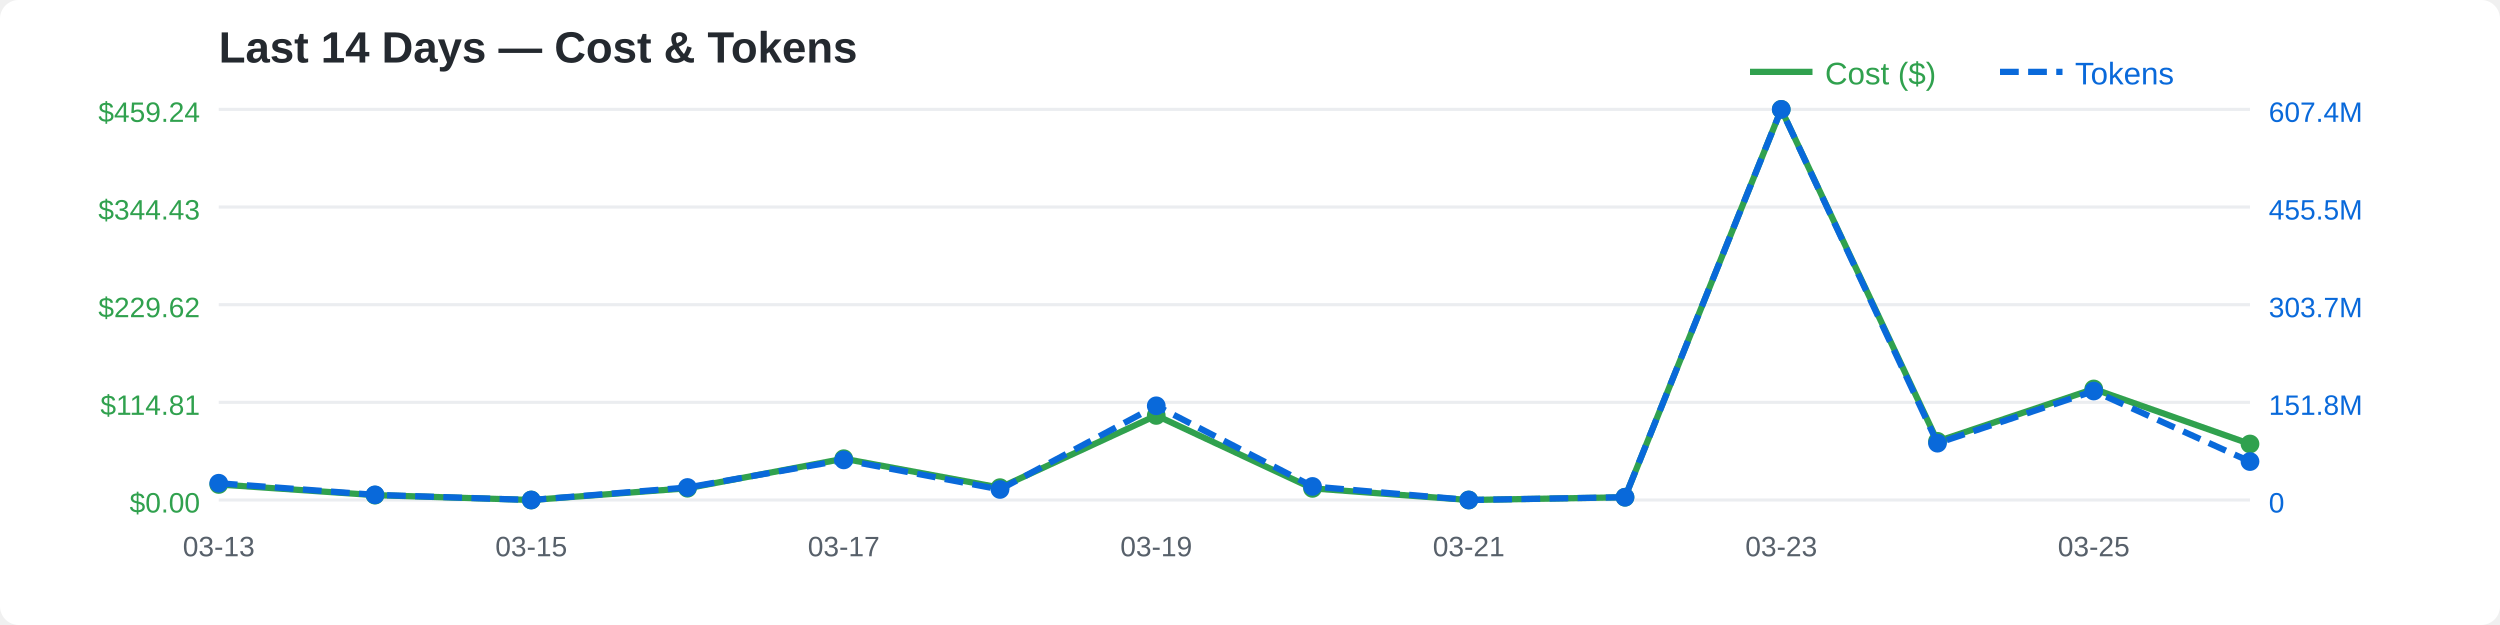
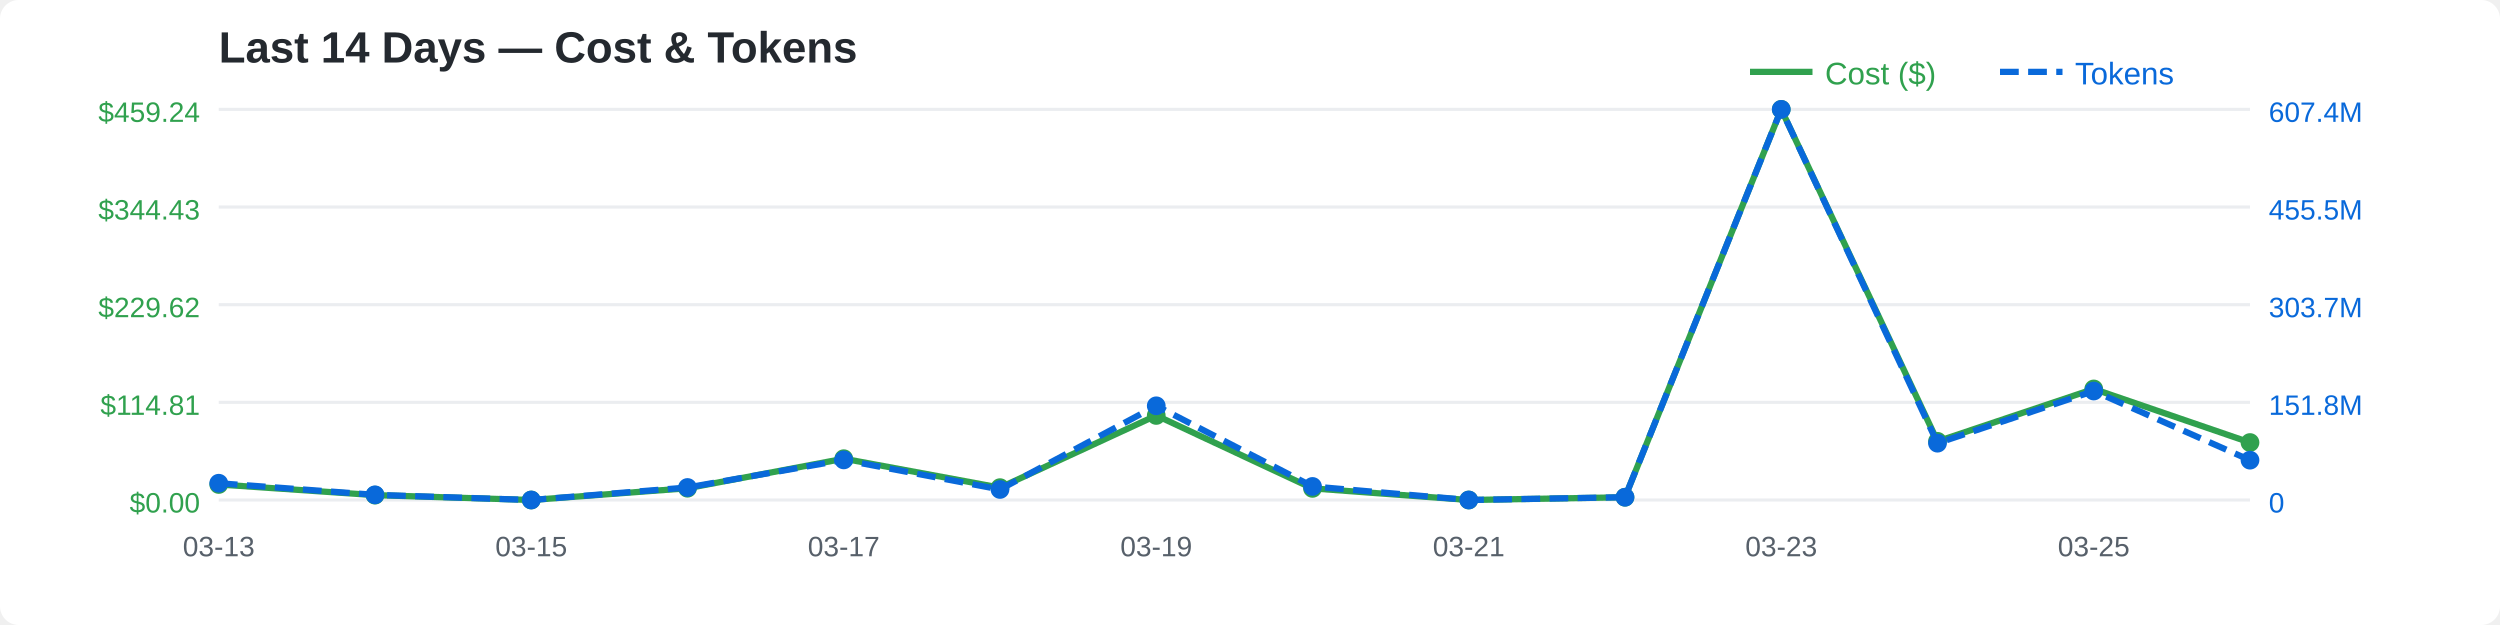
<svg xmlns="http://www.w3.org/2000/svg" width="800" height="200" viewBox="0 0 800 200">
  <rect width="800" height="200" fill="#ffffff" rx="6" />
  <text x="70" y="20" font-family="Arial, sans-serif" font-size="14" fill="#24292f" font-weight="bold">Last 14 Days — Cost &amp; Tokens</text>
  <line x1="70" y1="35.0" x2="720" y2="35.0" stroke="#ebedf0" stroke-width="1" />
  <line x1="70" y1="66.25" x2="720" y2="66.25" stroke="#ebedf0" stroke-width="1" />
  <line x1="70" y1="97.5" x2="720" y2="97.5" stroke="#ebedf0" stroke-width="1" />
  <line x1="70" y1="128.75" x2="720" y2="128.75" stroke="#ebedf0" stroke-width="1" />
  <line x1="70" y1="160.0" x2="720" y2="160.0" stroke="#ebedf0" stroke-width="1" />
  <text x="70.0" y="178" font-family="Arial, sans-serif" font-size="9" fill="#57606a" text-anchor="middle">03-13</text>
  <text x="170.0" y="178" font-family="Arial, sans-serif" font-size="9" fill="#57606a" text-anchor="middle">03-15</text>
  <text x="270.0" y="178" font-family="Arial, sans-serif" font-size="9" fill="#57606a" text-anchor="middle">03-17</text>
  <text x="370.0" y="178" font-family="Arial, sans-serif" font-size="9" fill="#57606a" text-anchor="middle">03-19</text>
  <text x="470.0" y="178" font-family="Arial, sans-serif" font-size="9" fill="#57606a" text-anchor="middle">03-21</text>
  <text x="570.0" y="178" font-family="Arial, sans-serif" font-size="9" fill="#57606a" text-anchor="middle">03-23</text>
  <text x="670.0" y="178" font-family="Arial, sans-serif" font-size="9" fill="#57606a" text-anchor="middle">03-25</text>
  <text x="64" y="39.0" font-family="Arial, sans-serif" font-size="9" fill="#30a14e" text-anchor="end">$459.24</text>
  <text x="64" y="70.25" font-family="Arial, sans-serif" font-size="9" fill="#30a14e" text-anchor="end">$344.43</text>
  <text x="64" y="101.5" font-family="Arial, sans-serif" font-size="9" fill="#30a14e" text-anchor="end">$229.62</text>
  <text x="64" y="132.75" font-family="Arial, sans-serif" font-size="9" fill="#30a14e" text-anchor="end">$114.81</text>
  <text x="64" y="164.0" font-family="Arial, sans-serif" font-size="9" fill="#30a14e" text-anchor="end">$0.00</text>
  <text x="726" y="39.0" font-family="Arial, sans-serif" font-size="9" fill="#0969da">607.4M</text>
  <text x="726" y="70.25" font-family="Arial, sans-serif" font-size="9" fill="#0969da">455.5M</text>
  <text x="726" y="101.5" font-family="Arial, sans-serif" font-size="9" fill="#0969da">303.7M</text>
  <text x="726" y="132.75" font-family="Arial, sans-serif" font-size="9" fill="#0969da">151.8M</text>
  <text x="726" y="164.0" font-family="Arial, sans-serif" font-size="9" fill="#0969da">0</text>
-   <polyline points="70.0,155.033 120.0,158.443 170.0,160.0 220.0,156.235 270.0,146.785 320.0,156.047 370.0,132.945 420.0,156.288 470.0,160.0 520.0,159.123 570.0,35.0 620.0,141.223 670.0,124.464 720.0,142.073" fill="none" stroke="#30a14e" stroke-width="2" />
+   <polyline points="70.0,155.033 120.0,158.443 170.0,160.0 220.0,156.235 270.0,146.785 320.0,156.047 370.0,132.945 420.0,156.288 470.0,160.0 520.0,159.123 570.0,35.0 620.0,141.223 670.0,124.464 720.0,141.61" fill="none" stroke="#30a14e" stroke-width="2" />
  <circle cx="70.0" cy="155.033" r="3" fill="#30a14e">
    </circle>
  <circle cx="120.0" cy="158.443" r="3" fill="#30a14e">
    </circle>
  <circle cx="170.0" cy="160.0" r="3" fill="#30a14e">
    </circle>
  <circle cx="220.0" cy="156.235" r="3" fill="#30a14e">
    </circle>
  <circle cx="270.0" cy="146.785" r="3" fill="#30a14e">
    </circle>
  <circle cx="320.0" cy="156.047" r="3" fill="#30a14e">
    </circle>
  <circle cx="370.0" cy="132.945" r="3" fill="#30a14e">
    </circle>
  <circle cx="420.0" cy="156.288" r="3" fill="#30a14e">
    </circle>
  <circle cx="470.0" cy="160.0" r="3" fill="#30a14e">
    </circle>
  <circle cx="520.0" cy="159.123" r="3" fill="#30a14e">
    </circle>
  <circle cx="570.0" cy="35.0" r="3" fill="#30a14e">
    </circle>
  <circle cx="620.0" cy="141.223" r="3" fill="#30a14e">
    </circle>
  <circle cx="670.0" cy="124.464" r="3" fill="#30a14e">
    </circle>
-   <circle cx="720.0" cy="142.073" r="3" fill="#30a14e">
+   <circle cx="720.0" cy="141.61" r="3" fill="#30a14e">
    </circle>
-   <polyline points="70.0,154.633 120.0,158.348 170.0,160.0 220.0,155.999 270.0,147.169 320.0,156.63 370.0,129.859 420.0,155.662 470.0,160.0 520.0,159.105 570.0,35.0 620.0,141.82 670.0,125.128 720.0,147.698" fill="none" stroke="#0969da" stroke-width="2" stroke-dasharray="6,3" />
+   <polyline points="70.0,154.633 120.0,158.348 170.0,160.0 220.0,155.999 270.0,147.169 320.0,156.63 370.0,129.859 420.0,155.662 470.0,160.0 520.0,159.105 570.0,35.0 620.0,141.82 670.0,125.128 720.0,147.253" fill="none" stroke="#0969da" stroke-width="2" stroke-dasharray="6,3" />
  <circle cx="70.0" cy="154.633" r="3" fill="#0969da">
    </circle>
  <circle cx="120.0" cy="158.348" r="3" fill="#0969da">
    </circle>
  <circle cx="170.0" cy="160.0" r="3" fill="#0969da">
    </circle>
  <circle cx="220.0" cy="155.999" r="3" fill="#0969da">
    </circle>
  <circle cx="270.0" cy="147.169" r="3" fill="#0969da">
    </circle>
  <circle cx="320.0" cy="156.63" r="3" fill="#0969da">
    </circle>
  <circle cx="370.0" cy="129.859" r="3" fill="#0969da">
    </circle>
  <circle cx="420.0" cy="155.662" r="3" fill="#0969da">
    </circle>
  <circle cx="470.0" cy="160.0" r="3" fill="#0969da">
    </circle>
  <circle cx="520.0" cy="159.105" r="3" fill="#0969da">
    </circle>
  <circle cx="570.0" cy="35.0" r="3" fill="#0969da">
    </circle>
  <circle cx="620.0" cy="141.82" r="3" fill="#0969da">
    </circle>
  <circle cx="670.0" cy="125.128" r="3" fill="#0969da">
    </circle>
-   <circle cx="720.0" cy="147.698" r="3" fill="#0969da">
+   <circle cx="720.0" cy="147.253" r="3" fill="#0969da">
    </circle>
  <line x1="560" y1="23" x2="580" y2="23" stroke="#30a14e" stroke-width="2" />
  <text x="584" y="27" font-family="Arial, sans-serif" font-size="10" fill="#30a14e">Cost ($)</text>
  <line x1="640" y1="23" x2="660" y2="23" stroke="#0969da" stroke-width="2" stroke-dasharray="6,3" />
  <text x="664" y="27" font-family="Arial, sans-serif" font-size="10" fill="#0969da">Tokens</text>
</svg>
